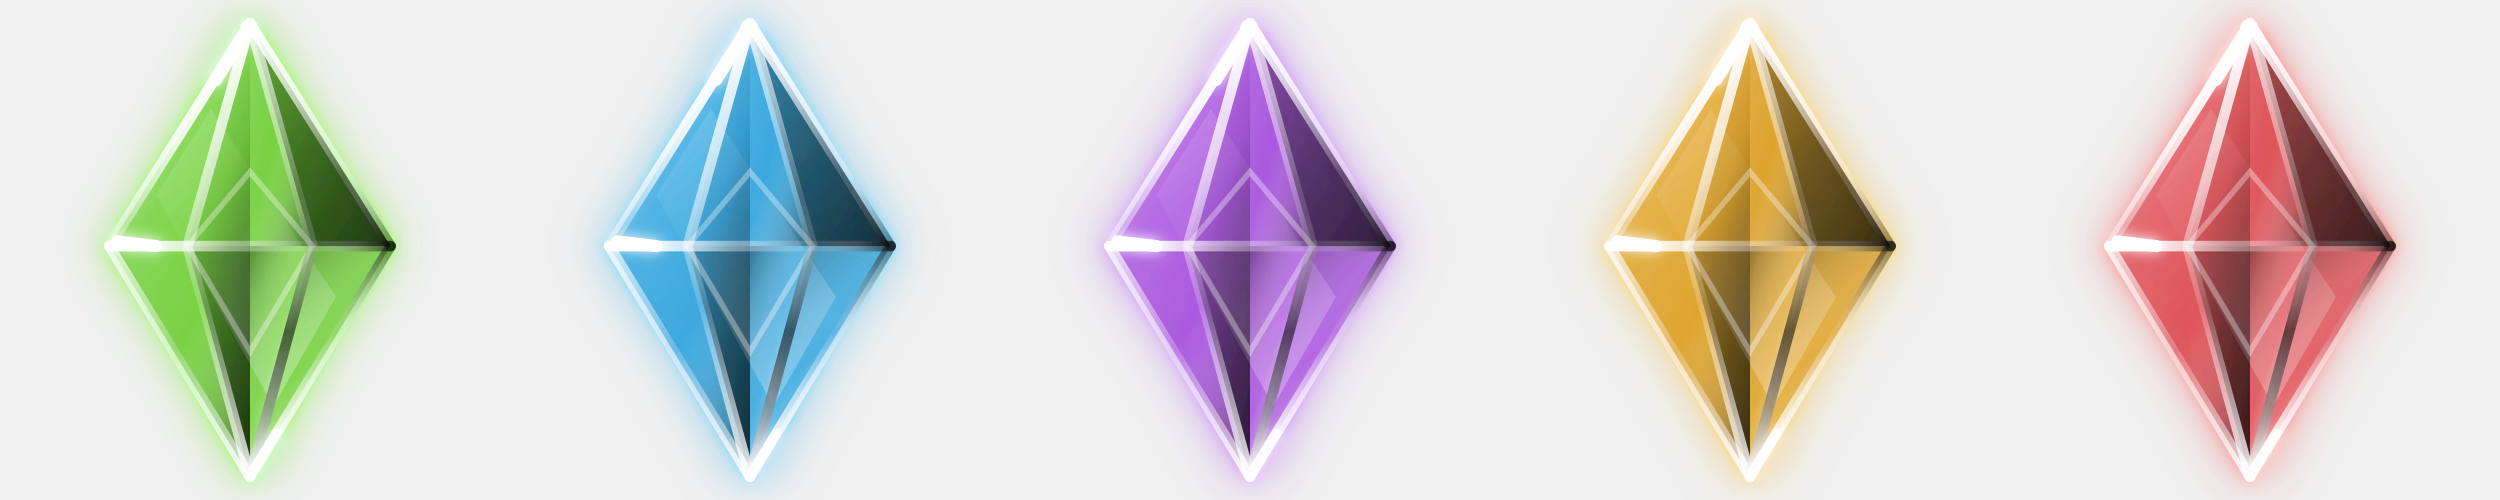
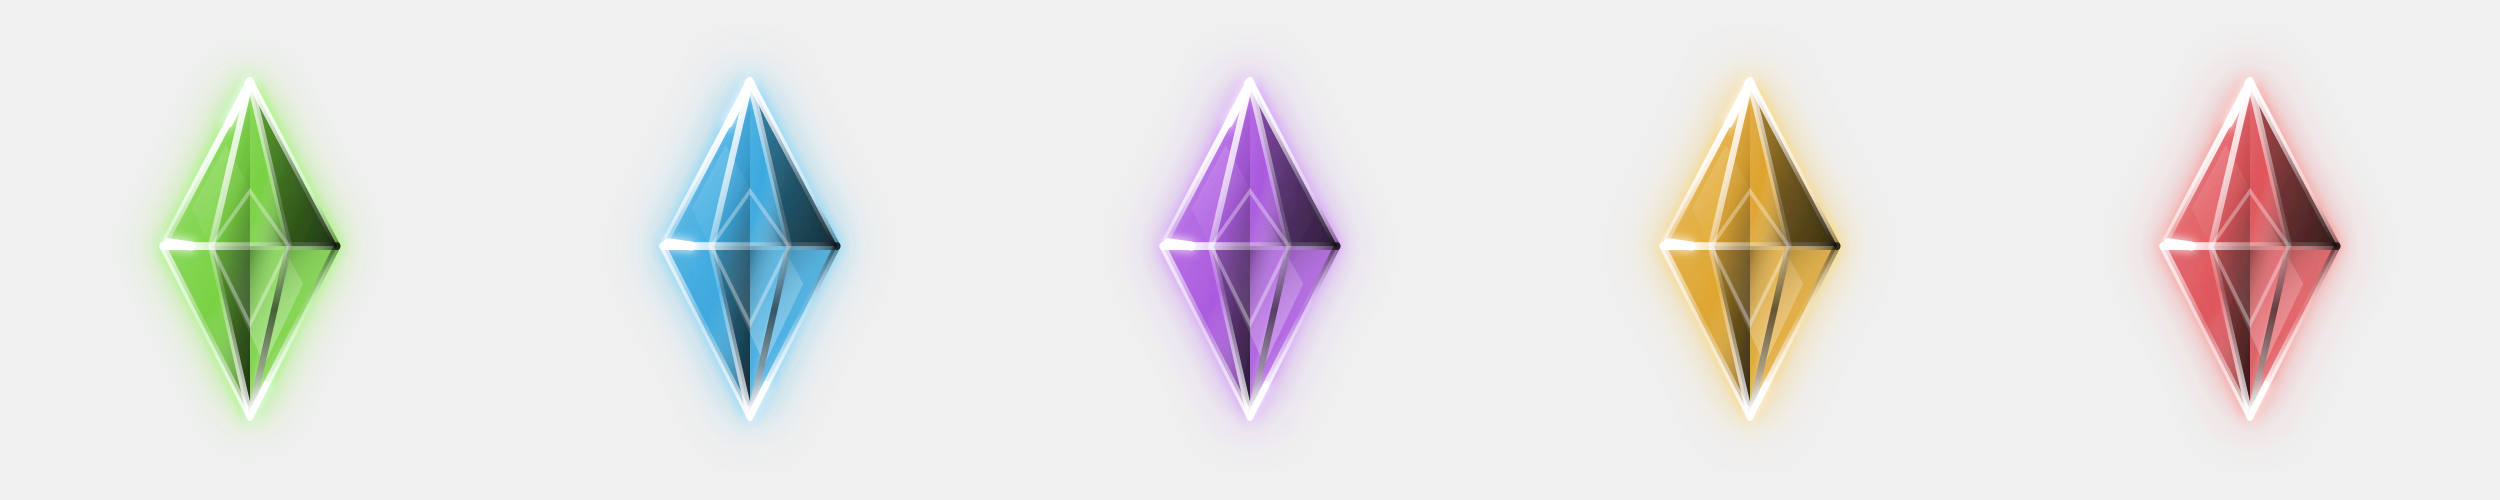
<svg xmlns="http://www.w3.org/2000/svg" xmlns:xlink="http://www.w3.org/1999/xlink" width="320" height="64" viewBox="0 0 320 64" role="img" aria-labelledby="title desc">
  <view id="sessions" viewBox="0 0 64 64" />
  <view id="consultations" viewBox="64 0 64 64" />
  <view id="content" viewBox="128 0 64 64" />
  <view id="notes" viewBox="192 0 64 64" />
  <view id="info" viewBox="256 0 64 64" />
  <defs>
    <filter id="glow-green" x="-55%" y="-35%" width="210%" height="170%">
      <feGaussianBlur in="SourceGraphic" stdDeviation="1.05" result="tight-blur" />
      <feFlood flood-color="#8EFF45" flood-opacity=".9" result="tight-color" />
      <feComposite in="tight-color" in2="tight-blur" operator="in" result="tight-glow" />
      <feGaussianBlur in="SourceGraphic" stdDeviation="3.2" result="wide-blur" />
      <feFlood flood-color="#5FD51F" flood-opacity=".48" result="wide-color" />
      <feComposite in="wide-color" in2="wide-blur" operator="in" result="wide-glow" />
      <feMerge>
        <feMergeNode in="wide-glow" />
        <feMergeNode in="tight-glow" />
        <feMergeNode in="SourceGraphic" />
      </feMerge>
    </filter>
    <filter id="glow-blue" x="-55%" y="-35%" width="210%" height="170%">
      <feGaussianBlur in="SourceGraphic" stdDeviation="1.05" result="tight-blur" />
      <feFlood flood-color="#62D8FF" flood-opacity=".92" result="tight-color" />
      <feComposite in="tight-color" in2="tight-blur" operator="in" result="tight-glow" />
      <feGaussianBlur in="SourceGraphic" stdDeviation="3.2" result="wide-blur" />
      <feFlood flood-color="#229DDE" flood-opacity=".5" result="wide-color" />
      <feComposite in="wide-color" in2="wide-blur" operator="in" result="wide-glow" />
      <feMerge>
        <feMergeNode in="wide-glow" />
        <feMergeNode in="tight-glow" />
        <feMergeNode in="SourceGraphic" />
      </feMerge>
    </filter>
    <filter id="glow-violet" x="-55%" y="-35%" width="210%" height="170%">
      <feGaussianBlur in="SourceGraphic" stdDeviation="1.05" result="tight-blur" />
      <feFlood flood-color="#D78BFF" flood-opacity=".94" result="tight-color" />
      <feComposite in="tight-color" in2="tight-blur" operator="in" result="tight-glow" />
      <feGaussianBlur in="SourceGraphic" stdDeviation="3.2" result="wide-blur" />
      <feFlood flood-color="#9A3DE0" flood-opacity=".52" result="wide-color" />
      <feComposite in="wide-color" in2="wide-blur" operator="in" result="wide-glow" />
      <feMerge>
        <feMergeNode in="wide-glow" />
        <feMergeNode in="tight-glow" />
        <feMergeNode in="SourceGraphic" />
      </feMerge>
    </filter>
    <filter id="glow-amber" x="-55%" y="-35%" width="210%" height="170%">
      <feGaussianBlur in="SourceGraphic" stdDeviation="1.05" result="tight-blur" />
      <feFlood flood-color="#FFD85A" flood-opacity=".94" result="tight-color" />
      <feComposite in="tight-color" in2="tight-blur" operator="in" result="tight-glow" />
      <feGaussianBlur in="SourceGraphic" stdDeviation="3.2" result="wide-blur" />
      <feFlood flood-color="#E6A51F" flood-opacity=".52" result="wide-color" />
      <feComposite in="wide-color" in2="wide-blur" operator="in" result="wide-glow" />
      <feMerge>
        <feMergeNode in="wide-glow" />
        <feMergeNode in="tight-glow" />
        <feMergeNode in="SourceGraphic" />
      </feMerge>
    </filter>
    <filter id="glow-red" x="-55%" y="-35%" width="210%" height="170%">
      <feGaussianBlur in="SourceGraphic" stdDeviation="1.05" result="tight-blur" />
      <feFlood flood-color="#FF8C89" flood-opacity=".94" result="tight-color" />
      <feComposite in="tight-color" in2="tight-blur" operator="in" result="tight-glow" />
      <feGaussianBlur in="SourceGraphic" stdDeviation="3.2" result="wide-blur" />
      <feFlood flood-color="#E63A45" flood-opacity=".52" result="wide-color" />
      <feComposite in="wide-color" in2="wide-blur" operator="in" result="wide-glow" />
      <feMerge>
        <feMergeNode in="wide-glow" />
        <feMergeNode in="tight-glow" />
        <feMergeNode in="SourceGraphic" />
      </feMerge>
    </filter>
    <filter id="specular-bloom" x="-80%" y="-80%" width="260%" height="260%">
      <feGaussianBlur stdDeviation=".9" result="soft" />
      <feMerge>
        <feMergeNode in="soft" />
        <feMergeNode in="SourceGraphic" />
      </feMerge>
    </filter>
    <linearGradient id="facet-entry" x1="0" y1="0" x2="1" y2="1">
      <stop offset="0" stop-color="#FFFFFF" stop-opacity=".78" />
      <stop offset=".22" stop-color="#FFFFFF" stop-opacity=".44" />
      <stop offset=".58" stop-color="#FFFFFF" stop-opacity=".08" />
      <stop offset="1" stop-color="#FFFFFF" stop-opacity="0" />
    </linearGradient>
    <linearGradient id="facet-bright" x1=".1" y1="0" x2=".8" y2="1">
      <stop offset="0" stop-color="#FFFFFF" stop-opacity=".54" />
      <stop offset=".44" stop-color="#FFFFFF" stop-opacity=".12" />
      <stop offset=".72" stop-color="#000000" stop-opacity=".08" />
      <stop offset="1" stop-color="#000000" stop-opacity=".32" />
    </linearGradient>
    <linearGradient id="facet-mid" x1="0" y1="0" x2="1" y2="1">
      <stop offset="0" stop-color="#FFFFFF" stop-opacity=".14" />
      <stop offset=".46" stop-color="#FFFFFF" stop-opacity="0" />
      <stop offset="1" stop-color="#000000" stop-opacity=".56" />
    </linearGradient>
    <linearGradient id="facet-shadow" x1="0" y1="0" x2="1" y2="1">
      <stop offset="0" stop-color="#000000" stop-opacity=".18" />
      <stop offset=".52" stop-color="#000000" stop-opacity=".58" />
      <stop offset="1" stop-color="#000000" stop-opacity=".86" />
    </linearGradient>
    <linearGradient id="facet-transmitted" x1=".08" y1="0" x2=".86" y2="1">
      <stop offset="0" stop-color="#000000" stop-opacity=".34" />
      <stop offset=".42" stop-color="#FFFFFF" stop-opacity=".08" />
      <stop offset=".76" stop-color="#FFFFFF" stop-opacity=".64" />
      <stop offset="1" stop-color="#FFFFFF" stop-opacity=".94" />
    </linearGradient>
    <linearGradient id="facet-exit" x1=".15" y1="0" x2=".75" y2="1">
      <stop offset="0" stop-color="#000000" stop-opacity=".42" />
      <stop offset=".48" stop-color="#FFFFFF" stop-opacity=".06" />
      <stop offset=".8" stop-color="#FFFFFF" stop-opacity=".5" />
      <stop offset="1" stop-color="#FFFFFF" stop-opacity=".82" />
    </linearGradient>
    <linearGradient id="internal-ray" gradientUnits="userSpaceOnUse" x1="18" y1="15" x2="45" y2="50">
      <stop offset="0" stop-color="#FFFFFF" stop-opacity=".36" />
      <stop offset=".36" stop-color="#FFFFFF" stop-opacity=".04" />
      <stop offset=".68" stop-color="#FFFFFF" stop-opacity=".28" />
      <stop offset="1" stop-color="#FFFFFF" stop-opacity=".72" />
    </linearGradient>
    <linearGradient id="edge-upper-left" gradientUnits="userSpaceOnUse" x1="32" y1="3" x2="14" y2="31.5">
      <stop offset="0" stop-color="#FFFFFF" stop-opacity="1" />
      <stop offset=".18" stop-color="#FFFFFF" stop-opacity="1" />
      <stop offset=".54" stop-color="#FFFFFF" stop-opacity=".8" />
      <stop offset="1" stop-color="#FFFFFF" stop-opacity=".24" />
    </linearGradient>
    <linearGradient id="edge-upper-right" gradientUnits="userSpaceOnUse" x1="32" y1="3" x2="50" y2="31.5">
      <stop offset="0" stop-color="#FFFFFF" stop-opacity="1" />
      <stop offset=".28" stop-color="#FFFFFF" stop-opacity=".72" />
      <stop offset=".68" stop-color="#FFFFFF" stop-opacity=".2" />
      <stop offset="1" stop-color="#080808" stop-opacity=".62" />
    </linearGradient>
    <linearGradient id="edge-lower-left" gradientUnits="userSpaceOnUse" x1="14" y1="31.5" x2="32" y2="61">
      <stop offset="0" stop-color="#FFFFFF" stop-opacity=".7" />
      <stop offset=".46" stop-color="#FFFFFF" stop-opacity=".22" />
      <stop offset=".82" stop-color="#FFFFFF" stop-opacity=".5" />
      <stop offset="1" stop-color="#FFFFFF" stop-opacity=".9" />
    </linearGradient>
    <linearGradient id="edge-lower-right" gradientUnits="userSpaceOnUse" x1="50" y1="31.5" x2="32" y2="61">
      <stop offset="0" stop-color="#0A0A0A" stop-opacity=".62" />
      <stop offset=".38" stop-color="#FFFFFF" stop-opacity=".1" />
      <stop offset=".78" stop-color="#FFFFFF" stop-opacity=".72" />
      <stop offset="1" stop-color="#FFFFFF" stop-opacity=".98" />
    </linearGradient>
    <linearGradient id="edge-belt" gradientUnits="userSpaceOnUse" x1="14" y1="31.5" x2="50" y2="31.5">
      <stop offset="0" stop-color="#FFFFFF" stop-opacity="1" />
      <stop offset=".14" stop-color="#FFFFFF" stop-opacity=".94" />
      <stop offset=".42" stop-color="#FFFFFF" stop-opacity=".42" />
      <stop offset=".72" stop-color="#FFFFFF" stop-opacity=".12" />
      <stop offset="1" stop-color="#090909" stop-opacity=".68" />
    </linearGradient>
    <linearGradient id="edge-inner-left" gradientUnits="userSpaceOnUse" x1="32" y1="3" x2="32" y2="61">
      <stop offset="0" stop-color="#FFFFFF" stop-opacity="1" />
      <stop offset=".34" stop-color="#FFFFFF" stop-opacity=".62" />
      <stop offset=".62" stop-color="#FFFFFF" stop-opacity=".18" />
      <stop offset="1" stop-color="#FFFFFF" stop-opacity=".88" />
    </linearGradient>
    <linearGradient id="edge-inner-right" gradientUnits="userSpaceOnUse" x1="32" y1="3" x2="32" y2="61">
      <stop offset="0" stop-color="#FFFFFF" stop-opacity=".82" />
      <stop offset=".38" stop-color="#FFFFFF" stop-opacity=".18" />
      <stop offset=".68" stop-color="#090909" stop-opacity=".62" />
      <stop offset="1" stop-color="#FFFFFF" stop-opacity=".8" />
    </linearGradient>
-     <g id="stone-cut">
+     <g id="stone-cut" transform="translate(32 31.5) scale(.62 .74) translate(-32 -31.5)">
      <path d="M32 3 50 31.5 32 61 14 31.5Z" fill="currentColor" fill-opacity=".78" />
      <path d="M32 3 24 31.5 32 45 40 31.5Z" fill="currentColor" fill-opacity=".38" />
      <path d="M14 31.5 32 61 40 31.5 32 45 24 31.5Z" fill="currentColor" fill-opacity=".28" />
      <path d="M32 3 14 31.5 24 31.5Z" fill="url(#facet-entry)" />
      <path d="M32 3 24 31.5 32 31.5Z" fill="url(#facet-bright)" />
      <path d="M32 3 32 31.5 40 31.5Z" fill="url(#facet-mid)" />
      <path d="M32 3 40 31.5 50 31.5Z" fill="url(#facet-shadow)" />
      <path d="M14 31.5 32 61 24 31.5Z" fill="url(#facet-mid)" />
      <path d="M24 31.5 32 61 32 31.5Z" fill="url(#facet-shadow)" />
      <path d="M32 31.5 32 61 40 31.5Z" fill="url(#facet-transmitted)" />
      <path d="M40 31.5 32 61 50 31.5Z" fill="url(#facet-exit)" />
      <path d="M20 25 27 14 43 38 35 52Z" fill="url(#internal-ray)" opacity=".52" />
      <path d="M24 31.5 32 22 40 31.5 32 45Z" fill="none" stroke="#FFFFFF" stroke-width=".72" stroke-opacity=".34" />
      <g fill="none" stroke-width="1.35" stroke-linecap="round" stroke-linejoin="miter">
        <path d="M32 3 14 31.5" stroke="url(#edge-upper-left)" />
        <path d="M32 3 50 31.5" stroke="url(#edge-upper-right)" />
        <path d="M14 31.5 32 61" stroke="url(#edge-lower-left)" />
        <path d="M50 31.5 32 61" stroke="url(#edge-lower-right)" />
        <path d="M14 31.5H50" stroke="url(#edge-belt)" />
        <path d="M32 3 24 31.5 32 61" stroke="url(#edge-inner-left)" />
        <path d="M32 3 40 31.5 32 61" stroke="url(#edge-inner-right)" />
      </g>
      <g fill="none" stroke="#FFFFFF" stroke-linecap="round" filter="url(#specular-bloom)">
        <path d="M31.9 3.4 27.6 10.2" stroke-width="1.65" opacity="1" />
        <path d="M15 30.9 20 31.5" stroke-width="1.55" opacity=".98" />
        <path d="M35.4 55.4 32.2 60.5" stroke-width="1.18" opacity=".86" />
      </g>
      <circle cx="31.9" cy="3.6" r="1.15" fill="#FFFFFF" opacity=".98" />
    </g>
  </defs>
  <use id="sessions-icon" href="#stone-cut" xlink:href="#stone-cut" color="#72C83E" filter="url(#glow-green)" />
  <use id="consultations-icon" href="#stone-cut" xlink:href="#stone-cut" x="64" color="#319FD9" filter="url(#glow-blue)" />
  <use id="content-icon" href="#stone-cut" xlink:href="#stone-cut" x="128" color="#A14ED8" filter="url(#glow-violet)" />
  <use id="notes-icon" href="#stone-cut" xlink:href="#stone-cut" x="192" color="#D89A24" filter="url(#glow-amber)" />
  <use id="info-icon" href="#stone-cut" xlink:href="#stone-cut" x="256" color="#D94750" filter="url(#glow-red)" />
</svg>
